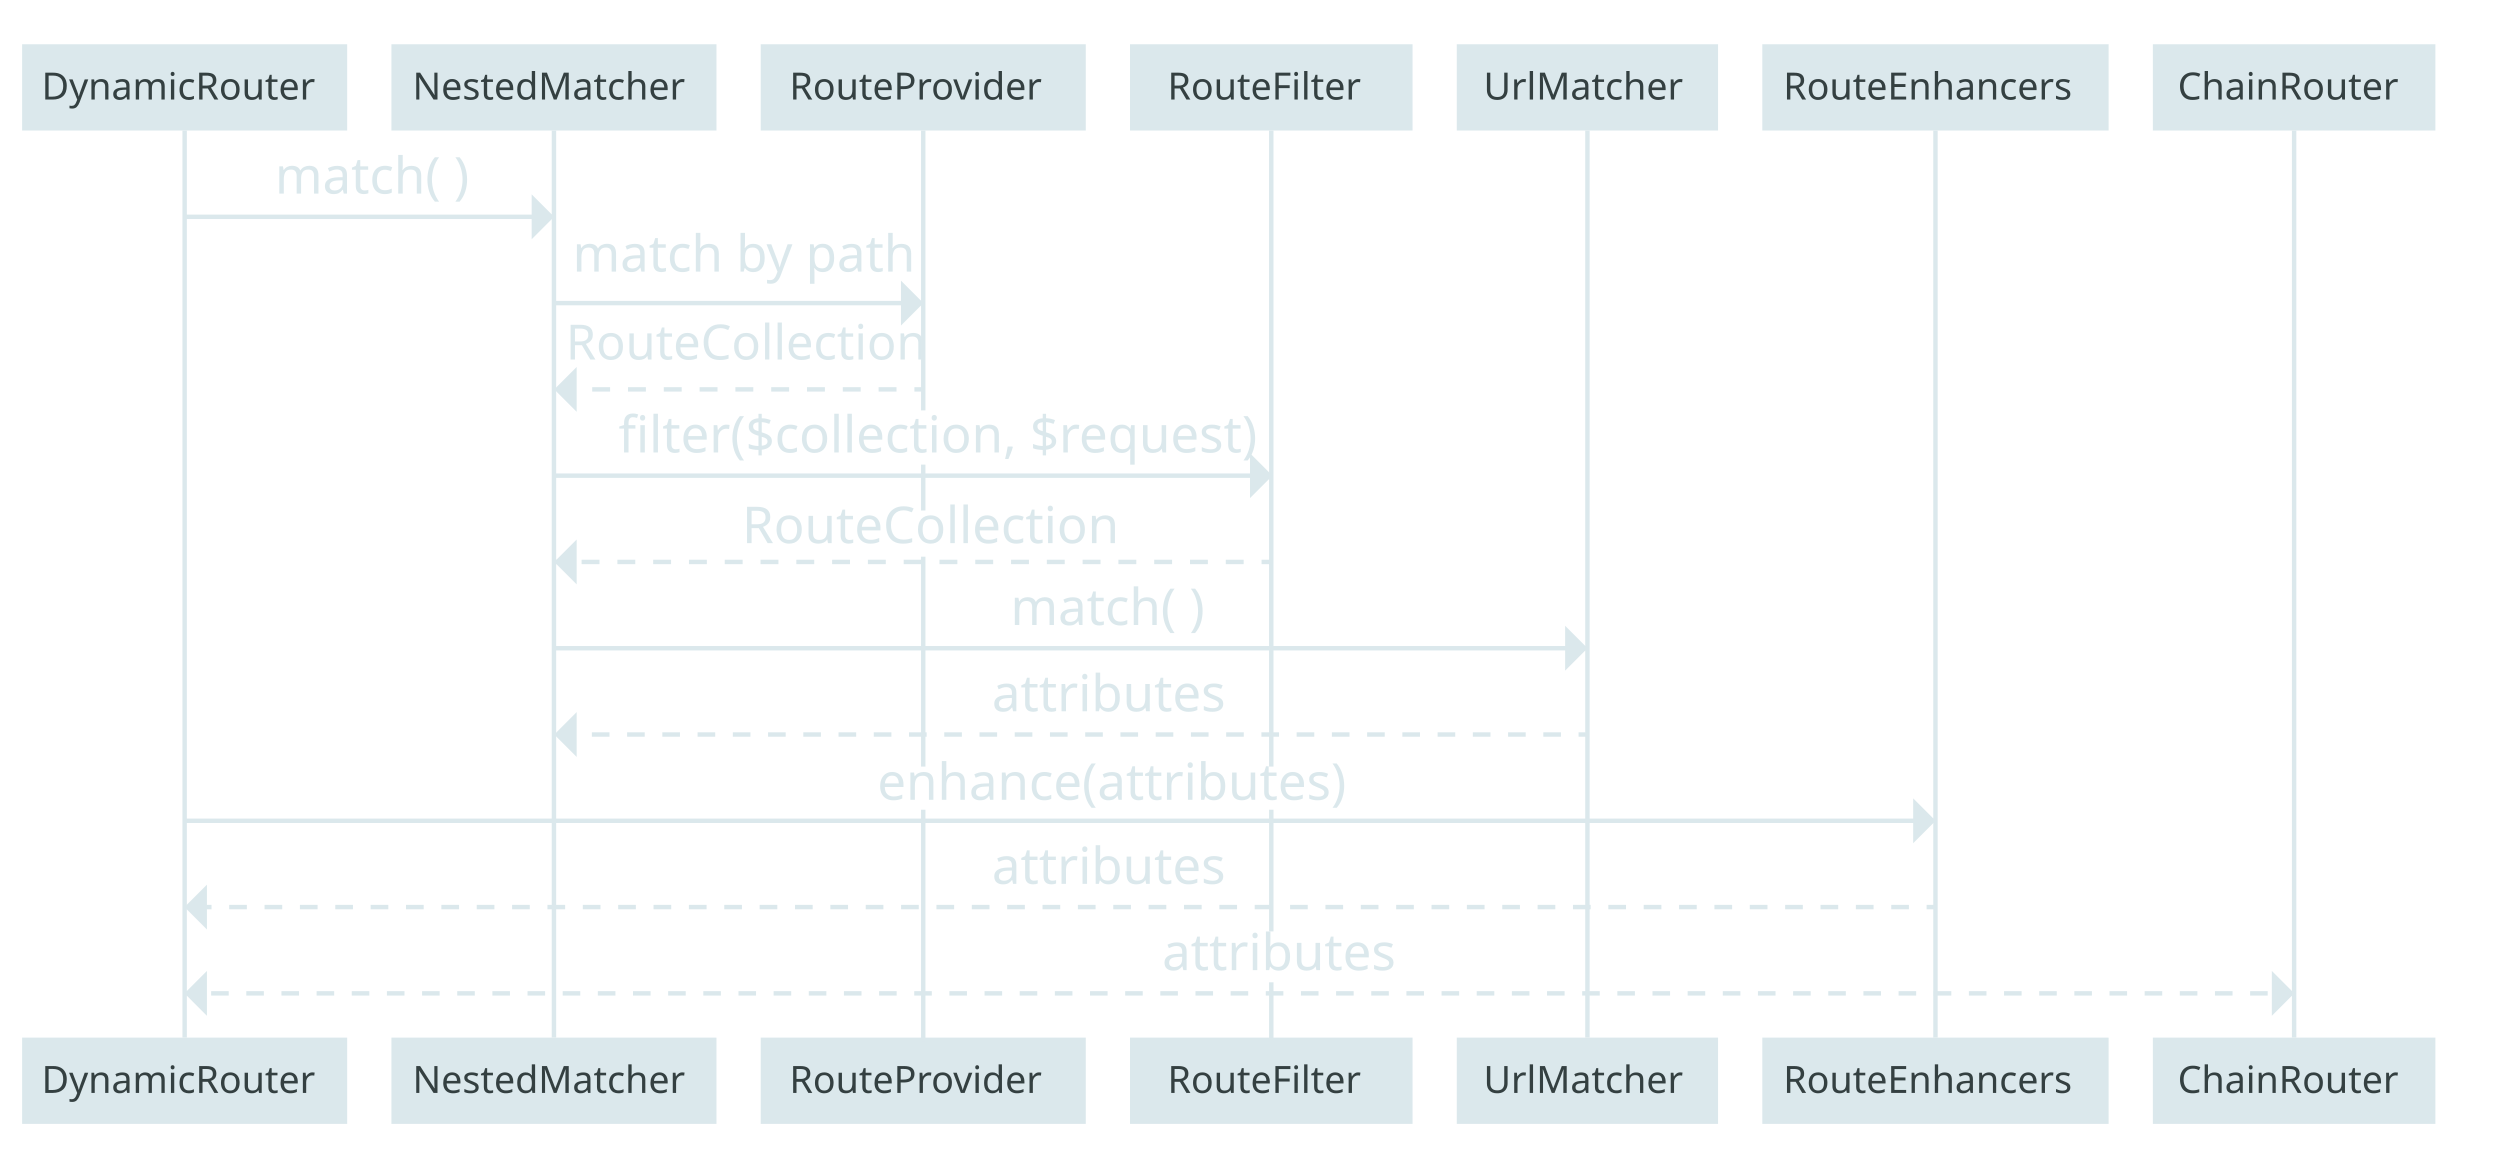
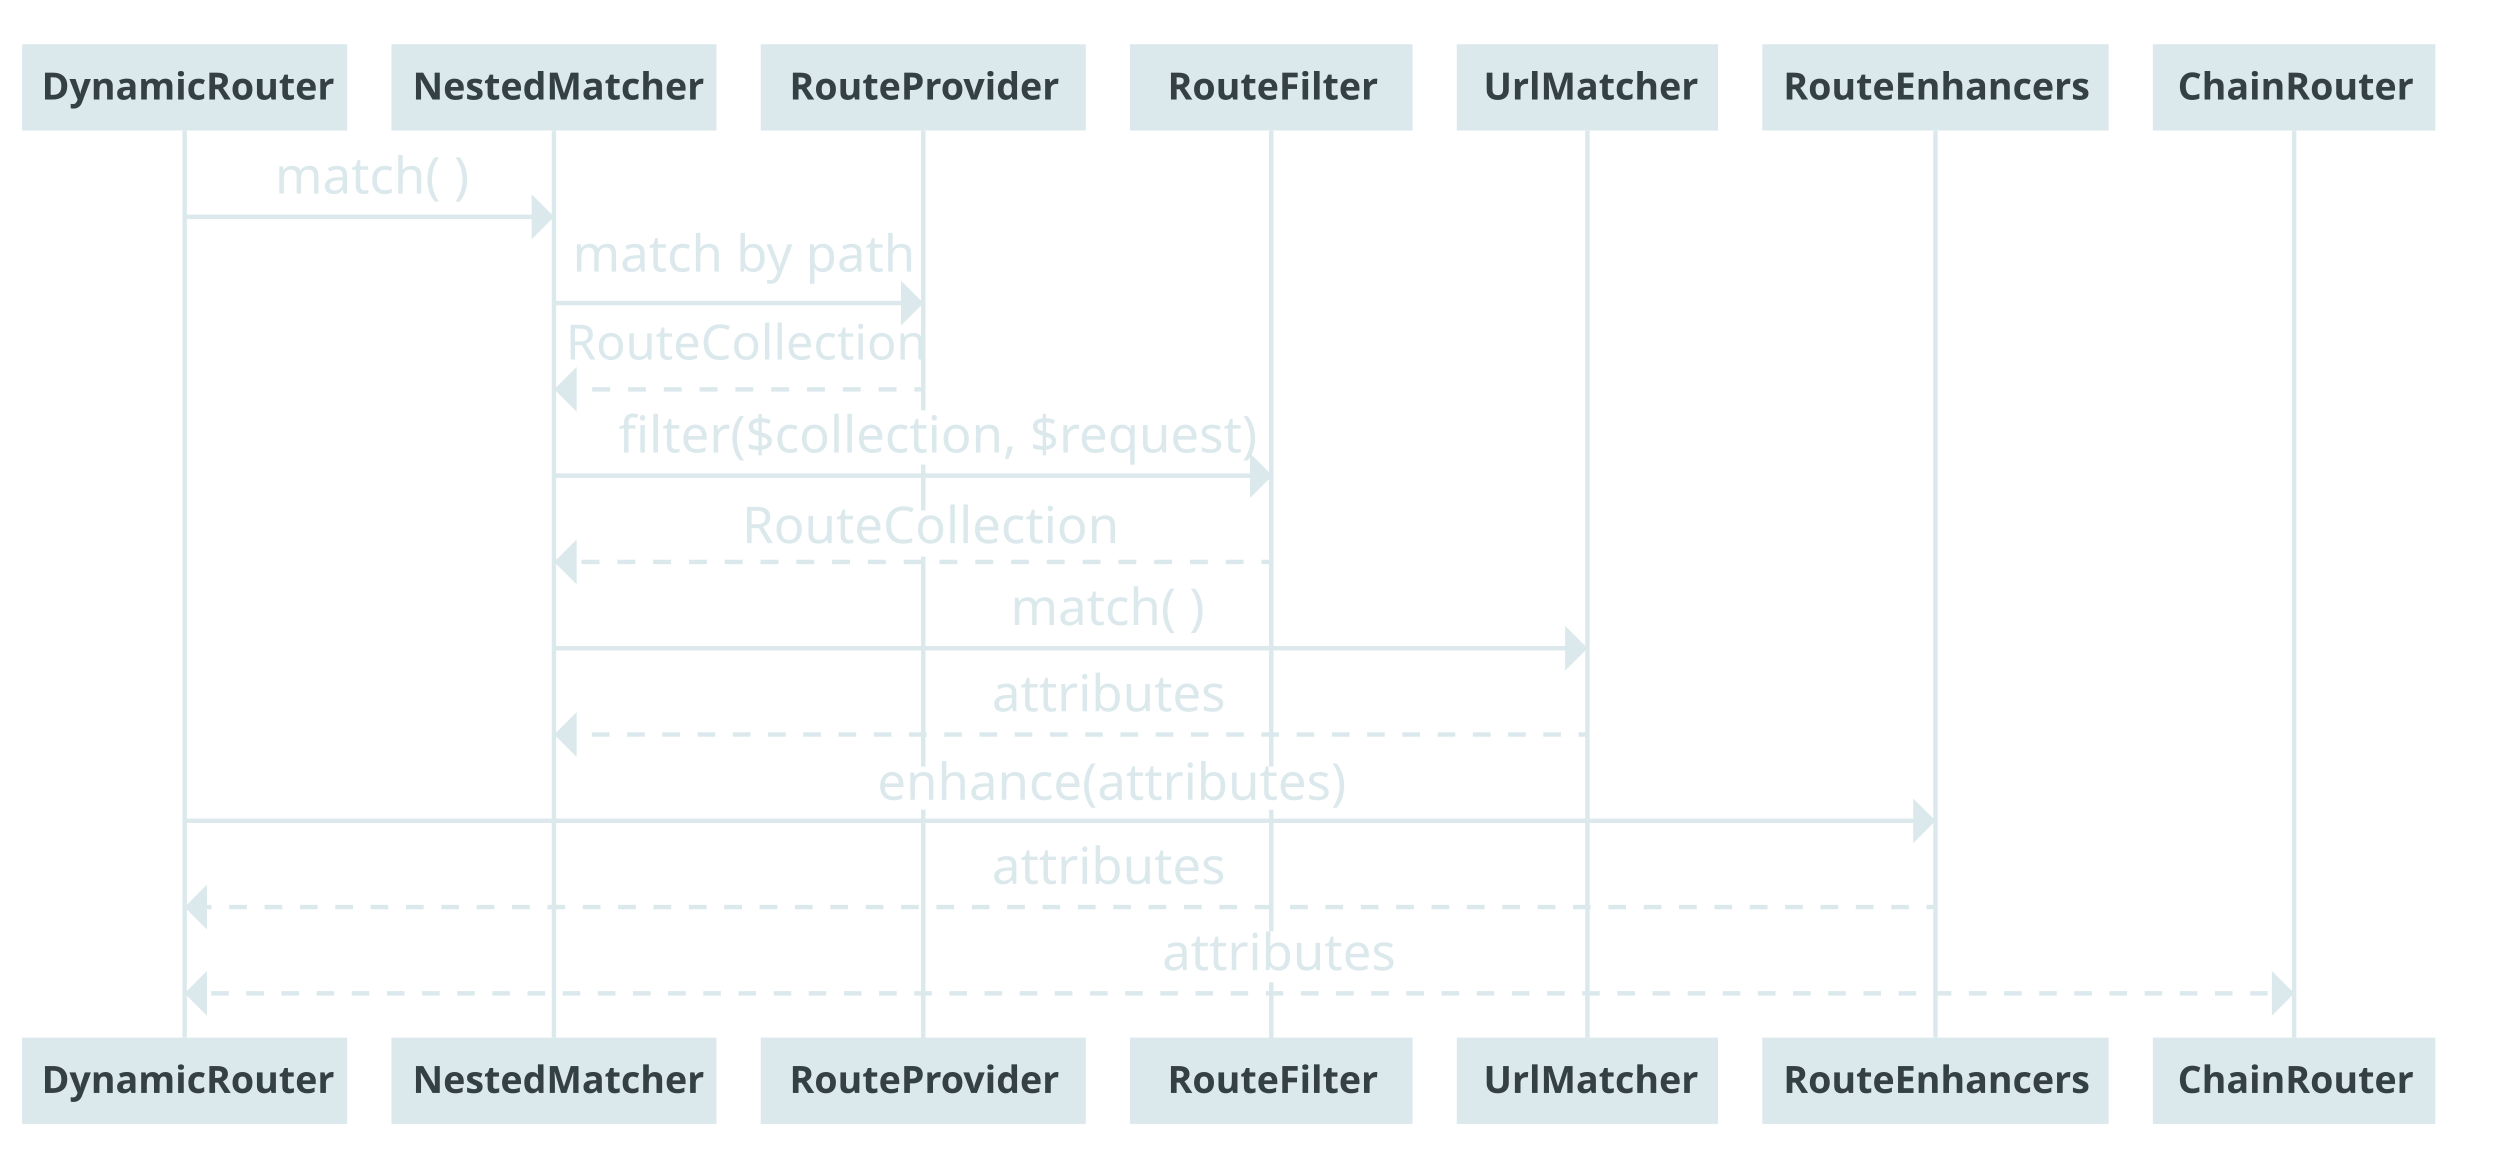
<svg xmlns="http://www.w3.org/2000/svg" version="1.1" id="Layer_1" x="0px" y="0px" width="1130px" height="528px" viewBox="0 0 1130 528" enable-background="new 0 0 1130 528" xml:space="preserve">
  <rect x="10" y="20" fill="#DBE8EC" width="146.922" height="39" />
  <g>
-     <text transform="matrix(1 0 0 1 18.8066 45)" fill="#344041" font-family="'ProximaNova-Bold'" font-size="17">DynamicRouter</text>
+     <text transform="matrix(1 0 0 1 18.8066 45)" fill="#344041" font-family="Proxima Nova" font-weight="bold" font-size="17">DynamicRouter</text>
  </g>
  <rect x="10" y="469" fill="#DBE8EC" width="146.922" height="39" />
  <g>
-     <text transform="matrix(1 0 0 1 18.8066 494)" fill="#344041" font-family="'ProximaNova-Bold'" font-size="17">DynamicRouter</text>
+     <text transform="matrix(1 0 0 1 18.8066 494)" fill="#344041" font-family="Proxima Nova" font-weight="bold" font-size="17">DynamicRouter</text>
  </g>
  <path fill="none" stroke="#DBE8EC" stroke-width="2" d="M83.461,59v410" />
  <rect x="176.922" y="20" fill="#DBE8EC" width="146.922" height="39" />
  <g>
-     <text transform="matrix(1 0 0 1 186.481 45)" fill="#344041" font-family="'ProximaNova-Bold'" font-size="17">NestedMatcher</text>
+     <text transform="matrix(1 0 0 1 186.481 45)" fill="#344041" font-family="Proxima Nova" font-weight="bold" font-size="17">NestedMatcher</text>
  </g>
  <rect x="176.922" y="469" fill="#DBE8EC" width="146.922" height="39" />
  <g>
-     <text transform="matrix(1 0 0 1 186.481 494)" fill="#344041" font-family="'ProximaNova-Bold'" font-size="17">NestedMatcher</text>
+     <text transform="matrix(1 0 0 1 186.481 494)" fill="#344041" font-family="Proxima Nova" font-weight="bold" font-size="17">NestedMatcher</text>
  </g>
  <path fill="none" stroke="#DBE8EC" stroke-width="2" d="M250.383,59v410" />
  <rect x="343.844" y="20" fill="#DBE8EC" width="146.922" height="39" />
  <g>
-     <text transform="matrix(1 0 0 1 356.8447 45)" fill="#344041" font-family="'ProximaNova-Bold'" font-size="17">RouteProvider</text>
+     <text transform="matrix(1 0 0 1 356.8447 45)" fill="#344041" font-family="Proxima Nova" font-weight="bold" font-size="17">RouteProvider</text>
  </g>
  <rect x="343.844" y="469" fill="#DBE8EC" width="146.922" height="39" />
  <g>
-     <text transform="matrix(1 0 0 1 356.8447 494)" fill="#344041" font-family="'ProximaNova-Bold'" font-size="17">RouteProvider</text>
+     <text transform="matrix(1 0 0 1 356.8447 494)" fill="#344041" font-family="Proxima Nova" font-weight="bold" font-size="17">RouteProvider</text>
  </g>
  <path fill="none" stroke="#DBE8EC" stroke-width="2" d="M417.305,59v126.5" />
  <path fill="none" stroke="#DBE8EC" stroke-width="2" d="M417.305,210v20.75" />
  <path fill="none" stroke="#DBE8EC" stroke-width="2" d="M417.305,251.625V346.5" />
  <path fill="none" stroke="#DBE8EC" stroke-width="2" d="M417.305,366v104.875" />
  <path fill="none" stroke="#DBE8EC" stroke-width="2" d="M574.622,366v55" />
  <path fill="none" stroke="#DBE8EC" stroke-width="2" d="M574.622,444v27.5" />
  <rect x="510.766" y="20" fill="#DBE8EC" width="127.703" height="39" />
  <g>
-     <text transform="matrix(1 0 0 1 527.7368 45)" fill="#344041" font-family="'ProximaNova-Bold'" font-size="17">RouteFilter</text>
+     <text transform="matrix(1 0 0 1 527.7368 45)" fill="#344041" font-family="Proxima Nova" font-weight="bold" font-size="17">RouteFilter</text>
  </g>
  <rect x="510.766" y="469" fill="#DBE8EC" width="127.703" height="39" />
  <g>
-     <text transform="matrix(1 0 0 1 527.7368 494)" fill="#344041" font-family="'ProximaNova-Bold'" font-size="17">RouteFilter</text>
+     <text transform="matrix(1 0 0 1 527.7368 494)" fill="#344041" font-family="Proxima Nova" font-weight="bold" font-size="17">RouteFilter</text>
  </g>
  <path fill="none" stroke="#DBE8EC" stroke-width="2" d="M574.617,59v287.5" />
  <rect x="658.469" y="20" fill="#DBE8EC" width="118.094" height="39" />
  <g>
-     <text transform="matrix(1 0 0 1 670.5537 45)" fill="#344041" font-family="'ProximaNova-Bold'" font-size="17">UrlMatcher</text>
+     <text transform="matrix(1 0 0 1 670.5537 45)" fill="#344041" font-family="Proxima Nova" font-weight="bold" font-size="17">UrlMatcher</text>
  </g>
  <rect x="658.469" y="469" fill="#DBE8EC" width="118.094" height="39" />
  <g>
-     <text transform="matrix(1 0 0 1 670.5537 494)" fill="#344041" font-family="'ProximaNova-Bold'" font-size="17">UrlMatcher</text>
+     <text transform="matrix(1 0 0 1 670.5537 494)" fill="#344041" font-family="Proxima Nova" font-weight="bold" font-size="17">UrlMatcher</text>
  </g>
  <path fill="none" stroke="#DBE8EC" stroke-width="2" d="M717.516,59v410" />
  <rect x="796.562" y="20" fill="#DBE8EC" width="156.529" height="39" />
  <g>
-     <text transform="matrix(1 0 0 1 806.0557 45)" fill="#344041" font-family="'ProximaNova-Bold'" font-size="17">RouteEnhancers</text>
+     <text transform="matrix(1 0 0 1 806.0557 45)" fill="#344041" font-family="Proxima Nova" font-weight="bold" font-size="17">RouteEnhancers</text>
  </g>
  <rect x="796.562" y="469" fill="#DBE8EC" width="156.529" height="39" />
  <g>
-     <text transform="matrix(1 0 0 1 806.0557 494)" fill="#344041" font-family="'ProximaNova-Bold'" font-size="17">RouteEnhancers</text>
+     <text transform="matrix(1 0 0 1 806.0557 494)" fill="#344041" font-family="Proxima Nova" font-weight="bold" font-size="17">RouteEnhancers</text>
  </g>
  <path fill="none" stroke="#DBE8EC" stroke-width="2" d="M874.828,59v410" />
  <rect x="973.094" y="20" fill="#DBE8EC" width="127.703" height="39" />
  <g>
-     <text transform="matrix(1 0 0 1 984.3311 45)" fill="#344041" font-family="'ProximaNova-Bold'" font-size="17">ChainRouter</text>
+     <text transform="matrix(1 0 0 1 984.3311 45)" fill="#344041" font-family="Proxima Nova" font-weight="bold" font-size="17">ChainRouter</text>
  </g>
  <rect x="973.094" y="469" fill="#DBE8EC" width="127.703" height="39" />
  <g>
-     <text transform="matrix(1 0 0 1 984.3311 494)" fill="#344041" font-family="'ProximaNova-Bold'" font-size="17">ChainRouter</text>
+     <text transform="matrix(1 0 0 1 984.3311 494)" fill="#344041" font-family="Proxima Nova" font-weight="bold" font-size="17">ChainRouter</text>
  </g>
  <path fill="none" stroke="#DBE8EC" stroke-width="2" d="M1036.945,59v410" />
  <g>
    <text transform="matrix(1 0 0 1 124.2979 87.5)" fill="#DBE8EC" font-family="'ProximaNova-Semibold'" font-size="23">match( )</text>
  </g>
  <g>
    <text transform="matrix(1 0 0 1 258.8188 122.75)" fill="#DBE8EC" font-family="'ProximaNova-Semibold'" font-size="23">match by path</text>
  </g>
  <g>
    <text transform="matrix(1 0 0 1 255.7739 162.5)" fill="#DBE8EC" font-family="'ProximaNova-Semibold'" font-size="22">RouteCollection</text>
  </g>
  <g>
    <text transform="matrix(1 0 0 1 279.563 204.5)" fill="#DBE8EC" font-family="'ProximaNova-Semibold'" font-size="23">filter($collection, $request)</text>
  </g>
  <g>
    <text transform="matrix(1 0 0 1 335.4238 245.5)" fill="#DBE8EC" font-family="'ProximaNova-Semibold'" font-size="23">RouteCollection</text>
  </g>
  <g>
    <text transform="matrix(1 0 0 1 456.7461 282.5)" fill="#DBE8EC" font-family="'ProximaNova-Semibold'" font-size="23">match( )</text>
  </g>
  <path marker-end="url(#raphael-marker-endblock55)" fill="#DBE8EC" d="M712.508,499" />
  <g>
    <text transform="matrix(1 0 0 1 448.3457 321.5)" fill="#DBE8EC" font-family="'ProximaNova-Semibold'" font-size="23">attributes</text>
  </g>
  <path marker-end="url(#raphael-marker-endblock55)" fill="#DBE8EC" d="M255.391,460" />
  <g>
    <text transform="matrix(1 0 0 1 396.5708 361.5)" fill="#DBE8EC" font-family="'ProximaNova-Semibold'" font-size="23">enhance(attributes)</text>
  </g>
  <path marker-end="url(#raphael-marker-endblock55)" fill="#DBE8EC" d="M869.826,421" />
  <g>
    <text transform="matrix(1 0 0 1 448.3457 399.5)" fill="#DBE8EC" font-family="'ProximaNova-Semibold'" font-size="23">attributes</text>
  </g>
  <path marker-end="url(#raphael-marker-endblock55)" fill="#DBE8EC" d="M88.463,382" />
  <g>
    <text transform="matrix(1 0 0 1 525.2993 438.5)" fill="#DBE8EC" font-family="'ProximaNova-Semibold'" font-size="23">attributes</text>
  </g>
  <path marker-end="url(#raphael-marker-endblock55)" fill="#DBE8EC" d="M1031.943,343" />
  <path fill="none" stroke="#DBE8EC" stroke-width="2" d="M250.774,98H83.462" />
  <path fill="none" stroke="#DBE8EC" stroke-width="2" d="M417.31,137H250.38" />
  <g>
    <g>
      <line fill="none" stroke="#DBE8EC" stroke-width="2" x1="417.31" y1="176" x2="413.31" y2="176" />
      <line fill="none" stroke="#DBE8EC" stroke-width="2" stroke-dasharray="8.091,8.091" x1="405.219" y1="176" x2="263.629" y2="176" />
      <line fill="none" stroke="#DBE8EC" stroke-width="2" x1="259.583" y1="176" x2="255.583" y2="176" />
    </g>
  </g>
  <path fill="none" stroke="#DBE8EC" stroke-width="2" d="M574.227,215H250.774" />
  <g>
    <g>
      <line fill="none" stroke="#DBE8EC" stroke-width="2" x1="574.227" y1="254" x2="570.227" y2="254" />
      <line fill="none" stroke="#DBE8EC" stroke-width="2" stroke-dasharray="8.088,8.088" x1="562.138" y1="254" x2="258.819" y2="254" />
      <line fill="none" stroke="#DBE8EC" stroke-width="2" x1="254.774" y1="254" x2="250.774" y2="254" />
    </g>
  </g>
  <path fill="none" stroke="#DBE8EC" stroke-width="2" d="M717.508,293H250.583" />
  <g>
    <g>
      <line fill="none" stroke="#DBE8EC" stroke-width="2" x1="717.508" y1="332" x2="713.508" y2="332" />
      <line fill="none" stroke="#DBE8EC" stroke-width="2" stroke-dasharray="7.964,7.964" x1="705.544" y1="332" x2="263.565" y2="332" />
      <line fill="none" stroke="#DBE8EC" stroke-width="2" x1="259.583" y1="332" x2="255.583" y2="332" />
    </g>
  </g>
  <g>
    <g>
      <line fill="none" stroke="#DBE8EC" stroke-width="2" x1="874.824" y1="410" x2="870.824" y2="410" />
      <line fill="none" stroke="#DBE8EC" stroke-width="2" stroke-dasharray="7.992,7.992" x1="862.832" y1="410" x2="99.611" y2="410" />
      <line fill="none" stroke="#DBE8EC" stroke-width="2" x1="95.615" y1="410" x2="91.615" y2="410" />
    </g>
  </g>
  <path fill="none" stroke="#DBE8EC" stroke-width="2" d="M874.828,371H83.458" />
  <g>
    <g>
      <line fill="none" stroke="#DBE8EC" stroke-width="2" x1="1036.945" y1="449" x2="1032.945" y2="449" />
      <line fill="none" stroke="#DBE8EC" stroke-width="2" stroke-dasharray="7.945,7.945" x1="1025" y1="449" x2="91.43" y2="449" />
      <line fill="none" stroke="#DBE8EC" stroke-width="2" x1="87.457" y1="449" x2="83.457" y2="449" />
    </g>
  </g>
  <polygon fill="#DBE8EC" points="240.316,87.858 250.458,98 240.316,108.142 " />
  <polygon fill="#DBE8EC" points="407.237,126.858 417.379,137 407.237,147.142 " />
  <polygon fill="#DBE8EC" points="565,204.858 575.143,215 565,225.142 " />
  <polygon fill="#DBE8EC" points="707.438,282.857 717.579,293 707.438,303.143 " />
  <polygon fill="#DBE8EC" points="864.755,360.857 874.896,371 864.755,381.143 " />
  <polygon fill="#DBE8EC" points="1026.872,438.857 1037.015,449 1026.872,459.143 " />
  <polygon fill="#DBE8EC" points="260.654,186.143 250.513,176 260.654,165.858 " />
  <polygon fill="#DBE8EC" points="260.654,264.143 250.513,254 260.654,243.858 " />
  <polygon fill="#DBE8EC" points="260.654,342.143 250.513,332 260.654,321.857 " />
  <polygon fill="#DBE8EC" points="93.534,420.143 83.392,410 93.534,399.857 " />
  <polygon fill="#DBE8EC" points="93.534,459.143 83.392,449 93.534,438.857 " />
</svg>
